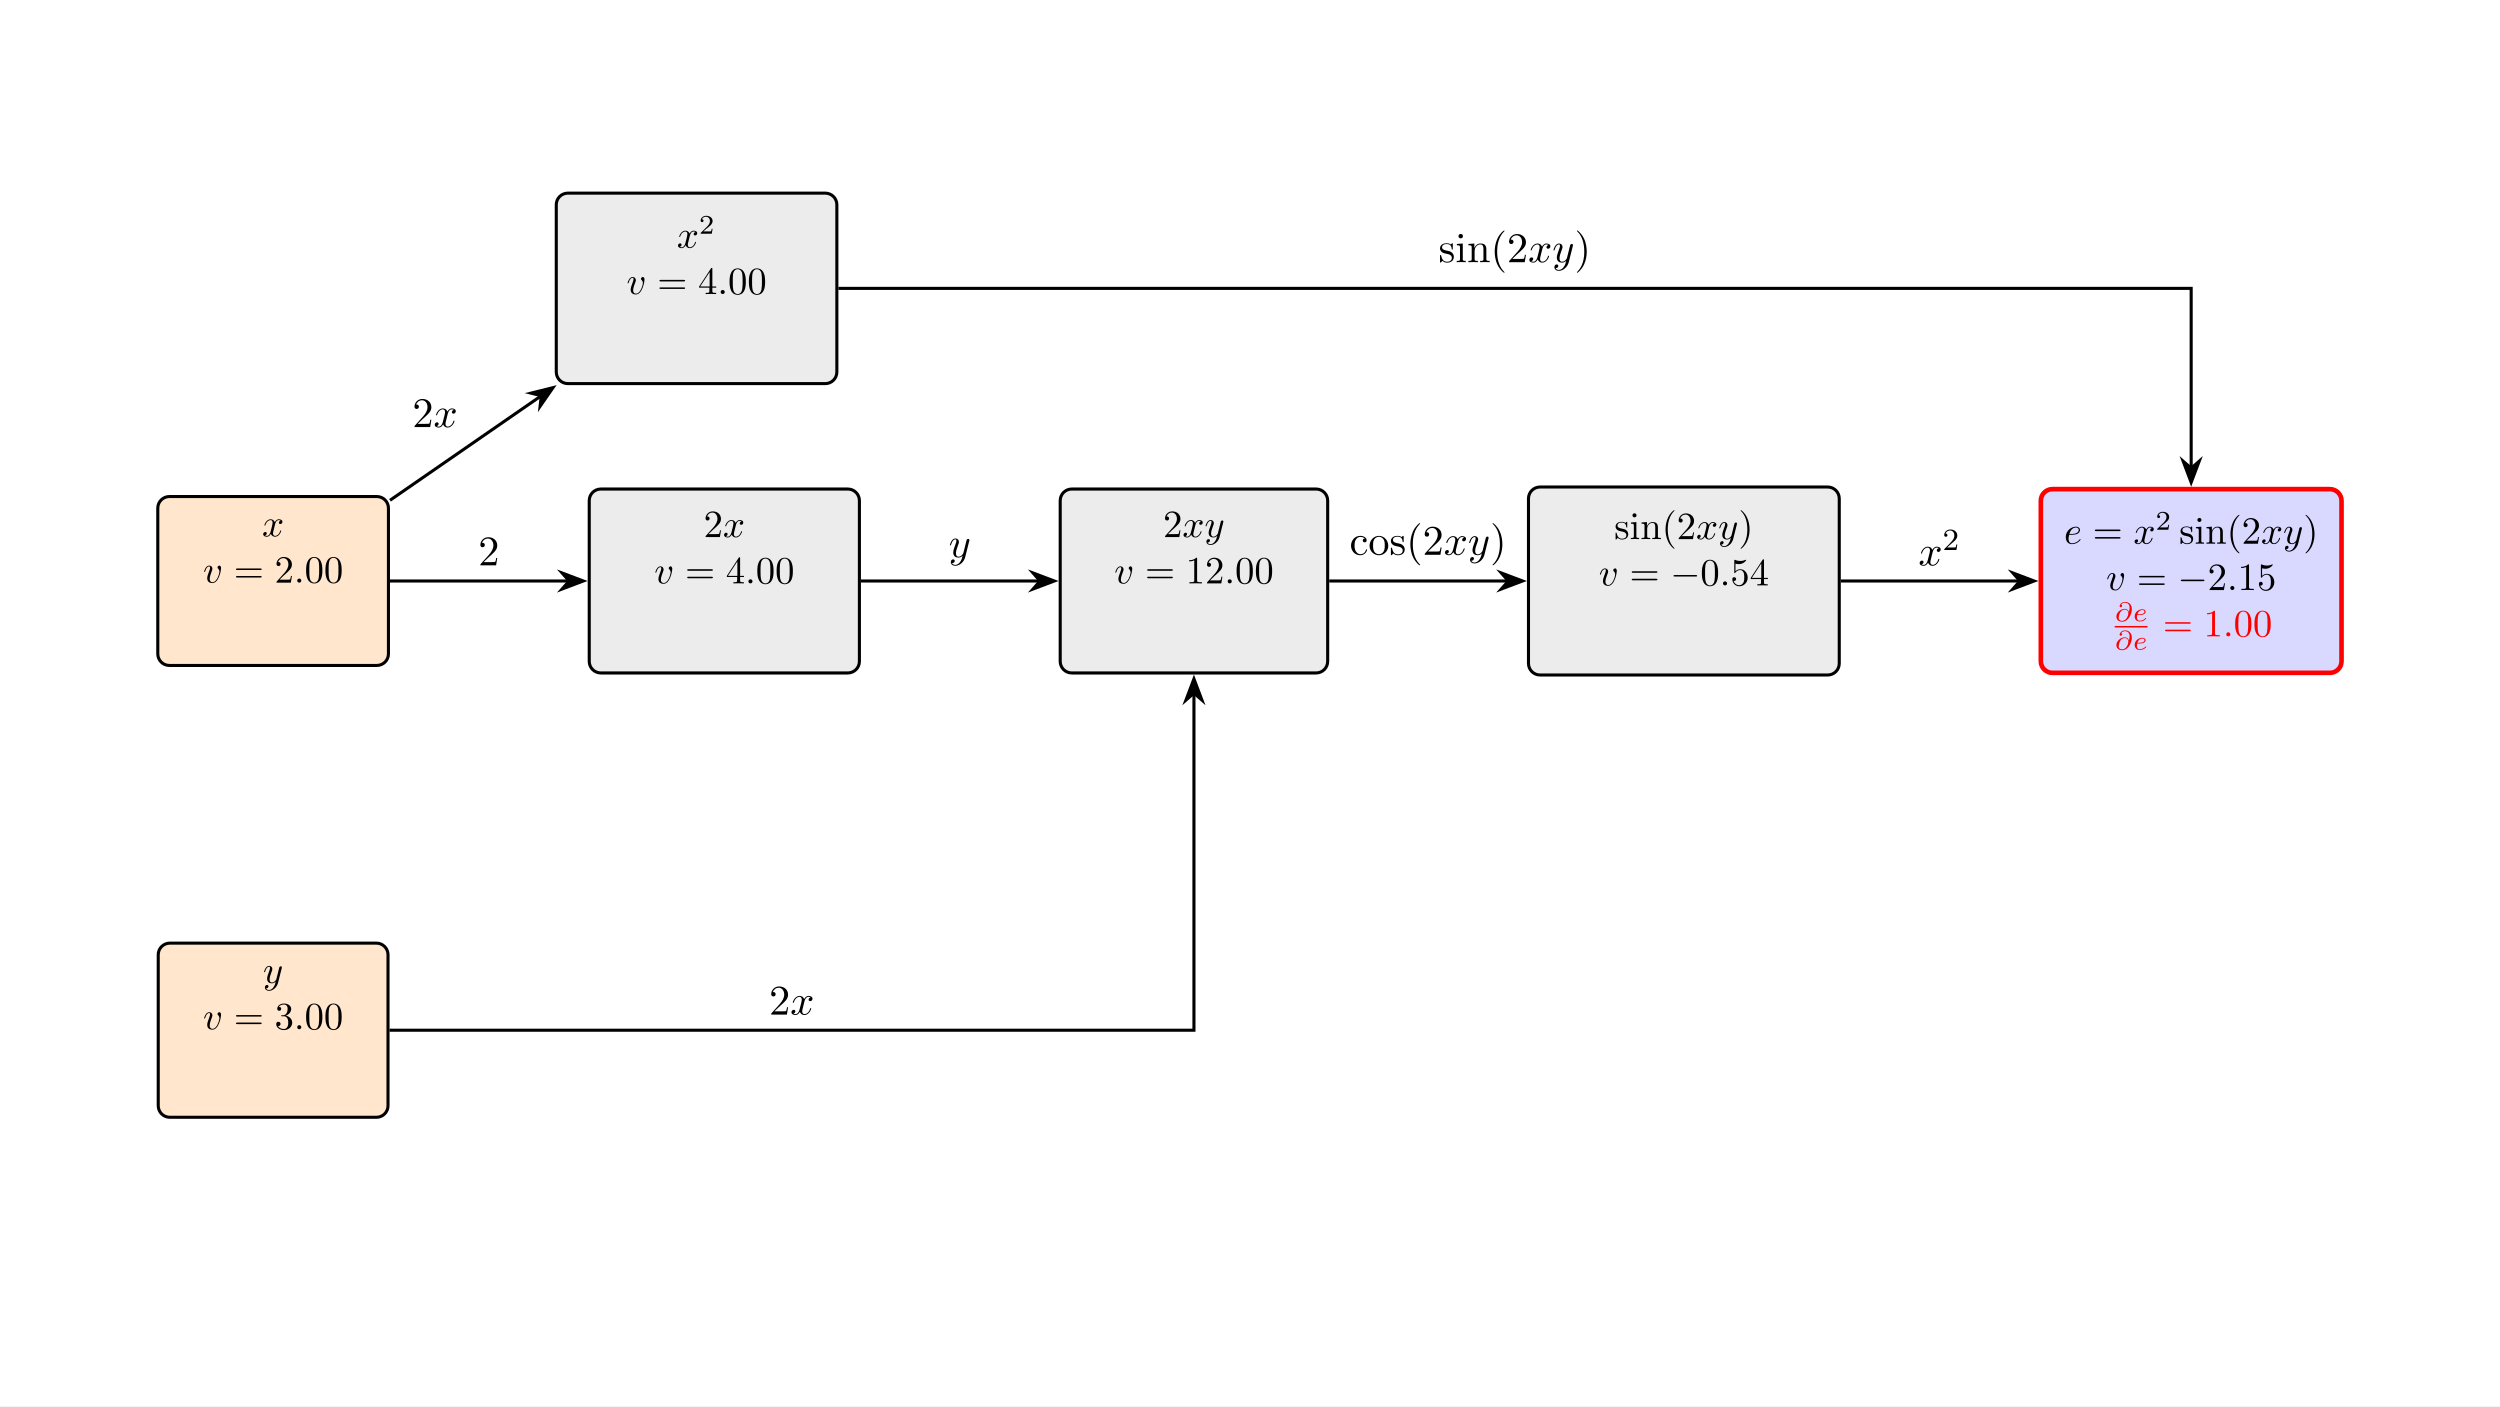
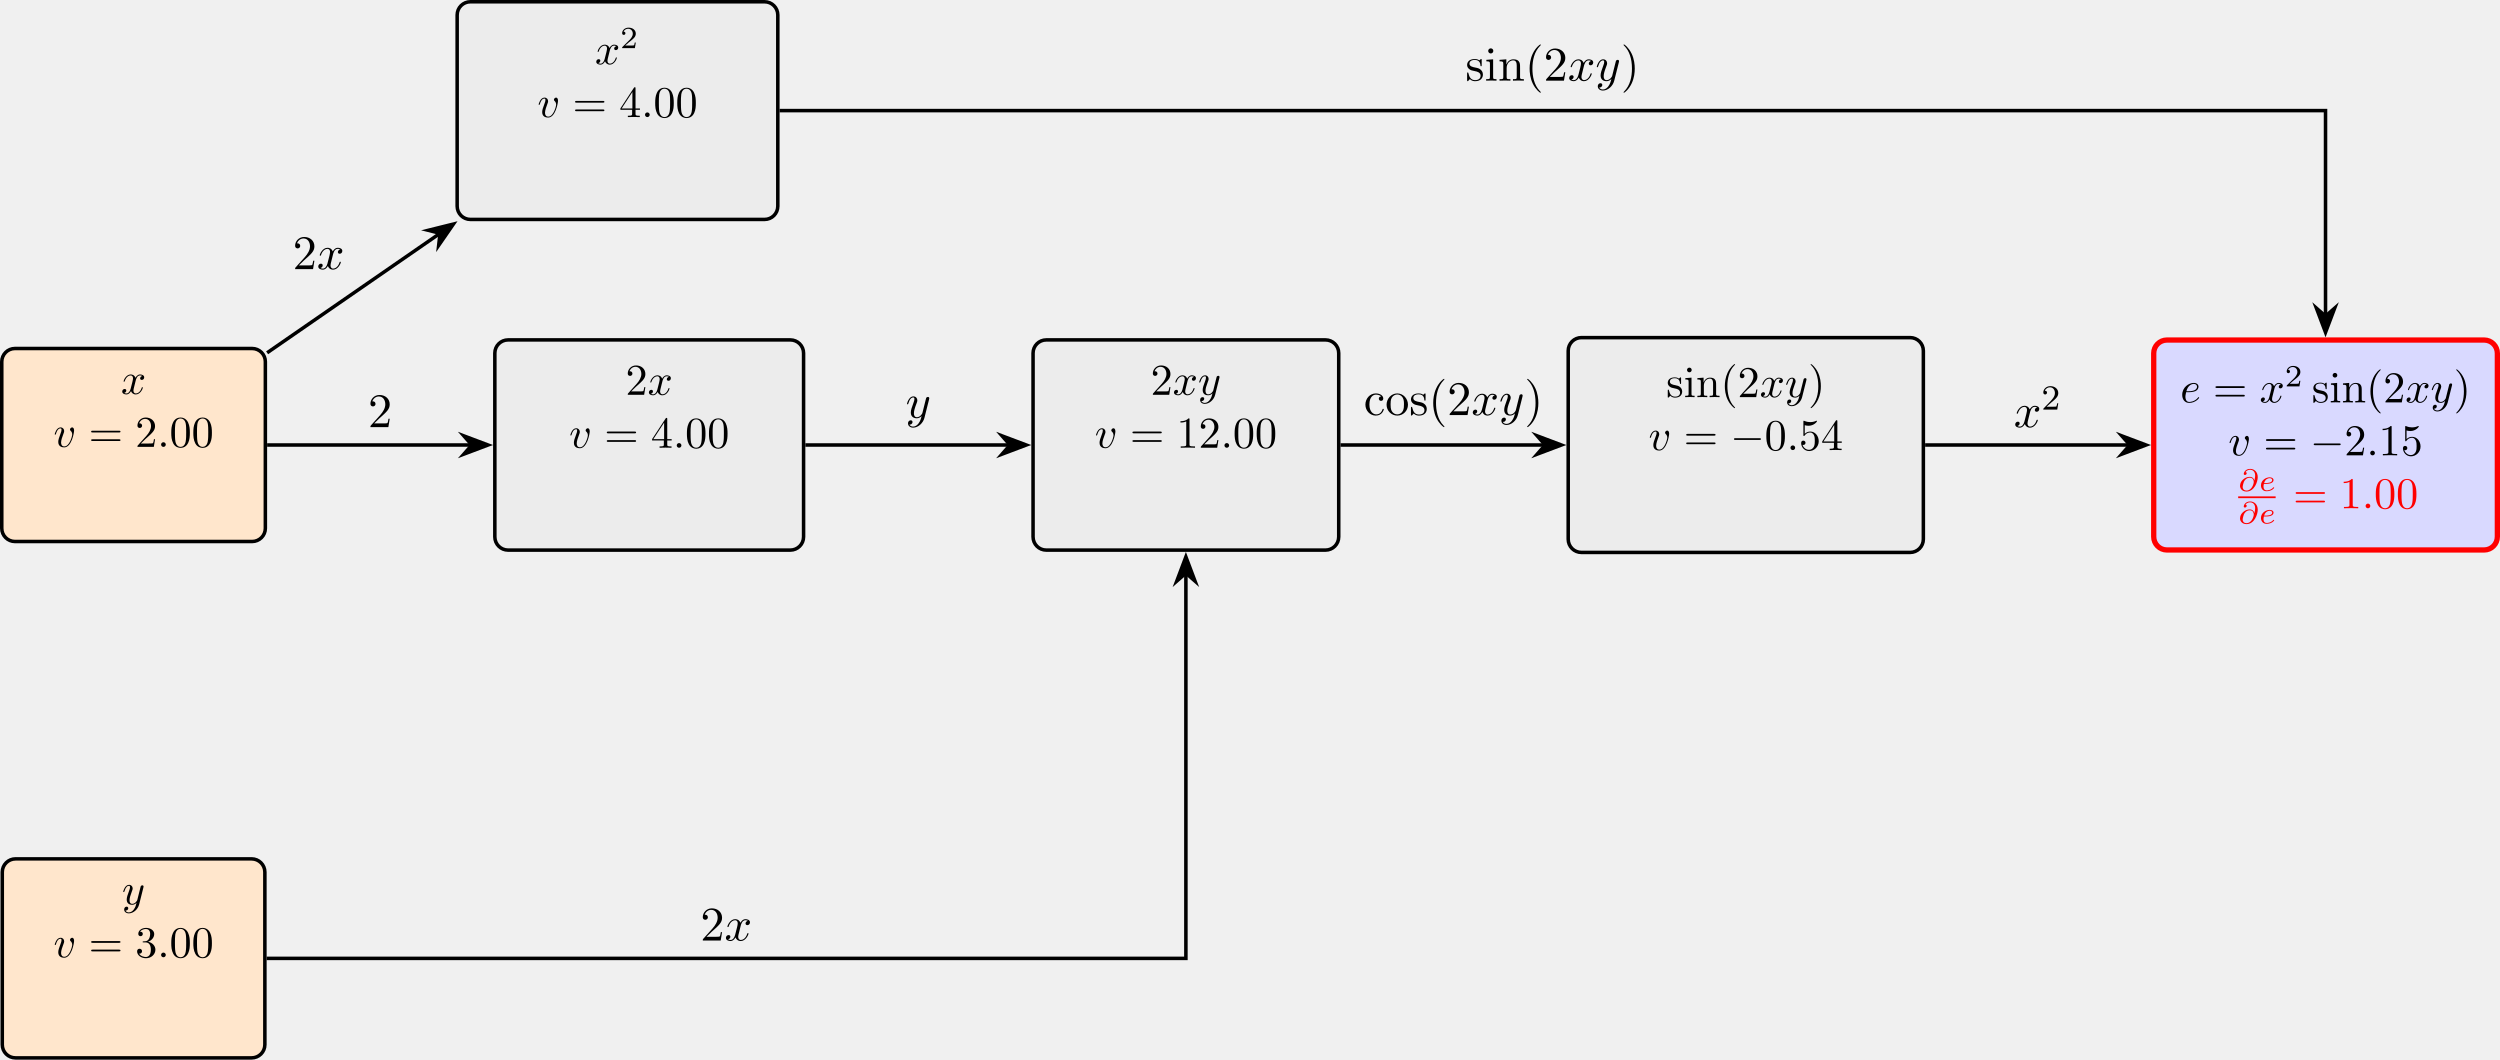
- <svg xmlns="http://www.w3.org/2000/svg" xmlns:xlink="http://www.w3.org/1999/xlink" version="1.1" width="453.543pt" height="255.118pt" viewBox="-72 -72 453.543 255.118">
+ <svg xmlns="http://www.w3.org/2000/svg" xmlns:xlink="http://www.w3.org/1999/xlink" version="1.1" width="396.868pt" height="168.216pt" viewBox="-43.655 -37.241 396.868 168.216">
  <defs>
    <path id="g0-58" d="M2.095-.578C2.095-.895 1.833-1.156 1.516-1.156S.938-.895 .938-.578S1.2 0 1.516 0S2.095-.262 2.095-.578Z" />
    <path id="g0-101" d="M2.04-2.52C2.356-2.52 3.164-2.542 3.709-2.771C4.473-3.098 4.527-3.742 4.527-3.895C4.527-4.375 4.113-4.822 3.36-4.822C2.149-4.822 .502-3.764 .502-1.855C.502-.742 1.145 .12 2.215 .12C3.775 .12 4.691-1.036 4.691-1.167C4.691-1.233 4.625-1.309 4.56-1.309C4.505-1.309 4.484-1.287 4.418-1.2C3.556-.12 2.367-.12 2.236-.12C1.385-.12 1.287-1.036 1.287-1.385C1.287-1.516 1.298-1.855 1.462-2.52H2.04ZM1.527-2.76C1.953-4.418 3.076-4.582 3.36-4.582C3.873-4.582 4.167-4.265 4.167-3.895C4.167-2.76 2.422-2.76 1.975-2.76H1.527Z" />
    <path id="g0-118" d="M5.105-4.058C5.105-4.647 4.822-4.822 4.625-4.822C4.353-4.822 4.091-4.538 4.091-4.298C4.091-4.156 4.145-4.091 4.265-3.971C4.495-3.753 4.636-3.469 4.636-3.076C4.636-2.618 3.971-.12 2.695-.12C2.138-.12 1.887-.502 1.887-1.069C1.887-1.68 2.182-2.476 2.52-3.382C2.596-3.567 2.651-3.72 2.651-3.927C2.651-4.418 2.302-4.822 1.756-4.822C.731-4.822 .316-3.24 .316-3.142C.316-3.033 .425-3.033 .447-3.033C.556-3.033 .567-3.055 .622-3.229C.938-4.331 1.407-4.582 1.724-4.582C1.811-4.582 1.996-4.582 1.996-4.233C1.996-3.96 1.887-3.665 1.811-3.469C1.331-2.204 1.189-1.702 1.189-1.233C1.189-.055 2.149 .12 2.651 .12C4.484 .12 5.105-3.491 5.105-4.058Z" />
    <path id="g0-120" d="M3.644-3.295C3.709-3.578 3.96-4.582 4.724-4.582C4.778-4.582 5.04-4.582 5.269-4.44C4.964-4.385 4.745-4.113 4.745-3.851C4.745-3.676 4.865-3.469 5.16-3.469C5.4-3.469 5.749-3.665 5.749-4.102C5.749-4.669 5.105-4.822 4.735-4.822C4.102-4.822 3.72-4.244 3.589-3.993C3.316-4.713 2.727-4.822 2.411-4.822C1.276-4.822 .655-3.415 .655-3.142C.655-3.033 .764-3.033 .785-3.033C.873-3.033 .905-3.055 .927-3.153C1.298-4.309 2.018-4.582 2.389-4.582C2.596-4.582 2.978-4.484 2.978-3.851C2.978-3.513 2.793-2.782 2.389-1.255C2.215-.578 1.833-.12 1.353-.12C1.287-.12 1.036-.12 .807-.262C1.08-.316 1.32-.545 1.32-.851C1.32-1.145 1.08-1.233 .916-1.233C.589-1.233 .316-.949 .316-.6C.316-.098 .862 .12 1.342 .12C2.062 .12 2.455-.644 2.487-.709C2.618-.305 3.011 .12 3.665 .12C4.789 .12 5.411-1.287 5.411-1.56C5.411-1.669 5.313-1.669 5.28-1.669C5.182-1.669 5.16-1.625 5.138-1.549C4.778-.382 4.036-.12 3.687-.12C3.262-.12 3.087-.469 3.087-.84C3.087-1.08 3.153-1.32 3.273-1.8L3.644-3.295Z" />
    <path id="g0-121" d="M5.302-4.156C5.345-4.309 5.345-4.331 5.345-4.407C5.345-4.604 5.193-4.702 5.029-4.702C4.92-4.702 4.745-4.636 4.647-4.473C4.625-4.418 4.538-4.08 4.495-3.884C4.418-3.6 4.342-3.305 4.276-3.011L3.785-1.047C3.742-.884 3.273-.12 2.553-.12C1.996-.12 1.876-.6 1.876-1.004C1.876-1.505 2.062-2.182 2.433-3.142C2.607-3.589 2.651-3.709 2.651-3.927C2.651-4.418 2.302-4.822 1.756-4.822C.72-4.822 .316-3.24 .316-3.142C.316-3.033 .425-3.033 .447-3.033C.556-3.033 .567-3.055 .622-3.229C.916-4.255 1.353-4.582 1.724-4.582C1.811-4.582 1.996-4.582 1.996-4.233C1.996-3.96 1.887-3.676 1.811-3.469C1.375-2.313 1.178-1.691 1.178-1.178C1.178-.207 1.865 .12 2.509 .12C2.935 .12 3.305-.065 3.611-.371C3.469 .196 3.338 .731 2.902 1.309C2.618 1.68 2.204 1.996 1.702 1.996C1.549 1.996 1.058 1.964 .873 1.538C1.047 1.538 1.189 1.538 1.342 1.407C1.451 1.309 1.56 1.167 1.56 .96C1.56 .622 1.265 .578 1.156 .578C.905 .578 .545 .753 .545 1.287C.545 1.833 1.025 2.236 1.702 2.236C2.825 2.236 3.949 1.244 4.255 .011L5.302-4.156Z" />
    <path id="g1-50" d="M2.248-1.626C2.375-1.745 2.71-2.008 2.837-2.12C3.332-2.574 3.802-3.013 3.802-3.738C3.802-4.686 3.005-5.3 2.008-5.3C1.052-5.3 .422-4.575 .422-3.866C.422-3.475 .733-3.419 .845-3.419C1.012-3.419 1.259-3.539 1.259-3.842C1.259-4.256 .861-4.256 .765-4.256C.996-4.838 1.53-5.037 1.921-5.037C2.662-5.037 3.045-4.407 3.045-3.738C3.045-2.909 2.463-2.303 1.522-1.339L.518-.303C.422-.215 .422-.199 .422 0H3.571L3.802-1.427H3.555C3.531-1.267 3.467-.869 3.371-.717C3.324-.654 2.718-.654 2.59-.654H1.172L2.248-1.626Z" />
    <path id="g2-40" d="M3.611 2.618C3.611 2.585 3.611 2.564 3.425 2.378C2.062 1.004 1.713-1.058 1.713-2.727C1.713-4.625 2.127-6.524 3.469-7.887C3.611-8.018 3.611-8.04 3.611-8.073C3.611-8.149 3.567-8.182 3.502-8.182C3.393-8.182 2.411-7.44 1.767-6.055C1.211-4.855 1.08-3.644 1.08-2.727C1.08-1.876 1.2-.556 1.8 .676C2.455 2.018 3.393 2.727 3.502 2.727C3.567 2.727 3.611 2.695 3.611 2.618Z" />
    <path id="g2-41" d="M3.153-2.727C3.153-3.578 3.033-4.898 2.433-6.131C1.778-7.473 .84-8.182 .731-8.182C.665-8.182 .622-8.138 .622-8.073C.622-8.04 .622-8.018 .829-7.822C1.898-6.742 2.52-5.007 2.52-2.727C2.52-.862 2.116 1.058 .764 2.433C.622 2.564 .622 2.585 .622 2.618C.622 2.684 .665 2.727 .731 2.727C.84 2.727 1.822 1.985 2.465 .6C3.022-.6 3.153-1.811 3.153-2.727Z" />
    <path id="g2-48" d="M5.018-3.491C5.018-4.364 4.964-5.236 4.582-6.044C4.08-7.091 3.185-7.265 2.727-7.265C2.073-7.265 1.276-6.982 .829-5.967C.48-5.215 .425-4.364 .425-3.491C.425-2.673 .469-1.691 .916-.862C1.385 .022 2.182 .24 2.716 .24C3.305 .24 4.135 .011 4.615-1.025C4.964-1.778 5.018-2.629 5.018-3.491ZM2.716 0C2.291 0 1.647-.273 1.451-1.32C1.331-1.975 1.331-2.978 1.331-3.622C1.331-4.32 1.331-5.04 1.418-5.629C1.625-6.927 2.444-7.025 2.716-7.025C3.076-7.025 3.796-6.829 4.004-5.749C4.113-5.138 4.113-4.309 4.113-3.622C4.113-2.804 4.113-2.062 3.993-1.364C3.829-.327 3.207 0 2.716 0Z" />
    <path id="g2-49" d="M3.207-6.982C3.207-7.244 3.207-7.265 2.956-7.265C2.28-6.567 1.32-6.567 .971-6.567V-6.229C1.189-6.229 1.833-6.229 2.4-6.513V-.862C2.4-.469 2.367-.338 1.385-.338H1.036V0C1.418-.033 2.367-.033 2.804-.033S4.189-.033 4.571 0V-.338H4.222C3.24-.338 3.207-.458 3.207-.862V-6.982Z" />
    <path id="g2-50" d="M1.385-.84L2.542-1.964C4.244-3.469 4.898-4.058 4.898-5.149C4.898-6.393 3.916-7.265 2.585-7.265C1.353-7.265 .545-6.262 .545-5.291C.545-4.68 1.091-4.68 1.124-4.68C1.309-4.68 1.691-4.811 1.691-5.258C1.691-5.542 1.495-5.825 1.113-5.825C1.025-5.825 1.004-5.825 .971-5.815C1.222-6.524 1.811-6.927 2.444-6.927C3.436-6.927 3.905-6.044 3.905-5.149C3.905-4.276 3.36-3.415 2.76-2.738L.665-.404C.545-.284 .545-.262 .545 0H4.593L4.898-1.898H4.625C4.571-1.571 4.495-1.091 4.385-.927C4.309-.84 3.589-.84 3.349-.84H1.385Z" />
    <path id="g2-51" d="M3.164-3.84C4.058-4.135 4.691-4.898 4.691-5.76C4.691-6.655 3.731-7.265 2.684-7.265C1.582-7.265 .753-6.611 .753-5.782C.753-5.422 .993-5.215 1.309-5.215C1.647-5.215 1.865-5.455 1.865-5.771C1.865-6.316 1.353-6.316 1.189-6.316C1.527-6.851 2.247-6.993 2.64-6.993C3.087-6.993 3.687-6.753 3.687-5.771C3.687-5.64 3.665-5.007 3.382-4.527C3.055-4.004 2.684-3.971 2.411-3.96C2.324-3.949 2.062-3.927 1.985-3.927C1.898-3.916 1.822-3.905 1.822-3.796C1.822-3.676 1.898-3.676 2.084-3.676H2.564C3.458-3.676 3.862-2.935 3.862-1.865C3.862-.382 3.109-.065 2.629-.065C2.16-.065 1.342-.251 .96-.895C1.342-.84 1.68-1.08 1.68-1.495C1.68-1.887 1.385-2.105 1.069-2.105C.807-2.105 .458-1.953 .458-1.473C.458-.48 1.473 .24 2.662 .24C3.993 .24 4.985-.753 4.985-1.865C4.985-2.76 4.298-3.611 3.164-3.84Z" />
    <path id="g2-52" d="M3.207-1.8V-.851C3.207-.458 3.185-.338 2.378-.338H2.149V0C2.596-.033 3.164-.033 3.622-.033S4.658-.033 5.105 0V-.338H4.876C4.069-.338 4.047-.458 4.047-.851V-1.8H5.138V-2.138H4.047V-7.102C4.047-7.32 4.047-7.385 3.873-7.385C3.775-7.385 3.742-7.385 3.655-7.255L.305-2.138V-1.8H3.207ZM3.273-2.138H.611L3.273-6.207V-2.138Z" />
    <path id="g2-53" d="M4.898-2.193C4.898-3.491 4.004-4.582 2.825-4.582C2.302-4.582 1.833-4.407 1.44-4.025V-6.153C1.658-6.087 2.018-6.011 2.367-6.011C3.709-6.011 4.473-7.004 4.473-7.145C4.473-7.211 4.44-7.265 4.364-7.265C4.353-7.265 4.331-7.265 4.276-7.233C4.058-7.135 3.524-6.916 2.793-6.916C2.356-6.916 1.855-6.993 1.342-7.222C1.255-7.255 1.233-7.255 1.211-7.255C1.102-7.255 1.102-7.167 1.102-6.993V-3.764C1.102-3.567 1.102-3.48 1.255-3.48C1.331-3.48 1.353-3.513 1.396-3.578C1.516-3.753 1.92-4.342 2.804-4.342C3.371-4.342 3.644-3.84 3.731-3.644C3.905-3.24 3.927-2.815 3.927-2.269C3.927-1.887 3.927-1.233 3.665-.775C3.404-.349 3-.065 2.498-.065C1.702-.065 1.08-.644 .895-1.287C.927-1.276 .96-1.265 1.08-1.265C1.44-1.265 1.625-1.538 1.625-1.8S1.44-2.335 1.08-2.335C.927-2.335 .545-2.258 .545-1.756C.545-.818 1.298 .24 2.52 .24C3.785 .24 4.898-.807 4.898-2.193Z" />
    <path id="g2-61" d="M7.495-3.567C7.658-3.567 7.865-3.567 7.865-3.785S7.658-4.004 7.505-4.004H.971C.818-4.004 .611-4.004 .611-3.785S.818-3.567 .982-3.567H7.495ZM7.505-1.451C7.658-1.451 7.865-1.451 7.865-1.669S7.658-1.887 7.495-1.887H.982C.818-1.887 .611-1.887 .611-1.669S.818-1.451 .971-1.451H7.505Z" />
    <path id="g2-99" d="M1.276-2.378C1.276-4.156 2.171-4.615 2.749-4.615C2.847-4.615 3.535-4.604 3.916-4.211C3.469-4.178 3.404-3.851 3.404-3.709C3.404-3.425 3.6-3.207 3.905-3.207C4.189-3.207 4.407-3.393 4.407-3.72C4.407-4.462 3.578-4.887 2.738-4.887C1.375-4.887 .371-3.709 .371-2.356C.371-.96 1.451 .12 2.716 .12C4.178 .12 4.527-1.189 4.527-1.298S4.418-1.407 4.385-1.407C4.287-1.407 4.265-1.364 4.244-1.298C3.927-.284 3.218-.153 2.815-.153C2.236-.153 1.276-.622 1.276-2.378Z" />
    <path id="g2-105" d="M1.931-4.822L.404-4.702V-4.364C1.113-4.364 1.211-4.298 1.211-3.764V-.829C1.211-.338 1.091-.338 .36-.338V0C.709-.011 1.298-.033 1.56-.033C1.942-.033 2.324-.011 2.695 0V-.338C1.975-.338 1.931-.393 1.931-.818V-4.822ZM1.975-6.72C1.975-7.069 1.702-7.298 1.396-7.298C1.058-7.298 .818-7.004 .818-6.72C.818-6.425 1.058-6.142 1.396-6.142C1.702-6.142 1.975-6.371 1.975-6.72Z" />
    <path id="g2-110" d="M1.2-3.753V-.829C1.2-.338 1.08-.338 .349-.338V0C.731-.011 1.287-.033 1.582-.033C1.865-.033 2.433-.011 2.804 0V-.338C2.073-.338 1.953-.338 1.953-.829V-2.836C1.953-3.971 2.727-4.582 3.425-4.582C4.113-4.582 4.233-3.993 4.233-3.371V-.829C4.233-.338 4.113-.338 3.382-.338V0C3.764-.011 4.32-.033 4.615-.033C4.898-.033 5.465-.011 5.836 0V-.338C5.269-.338 4.996-.338 4.985-.665V-2.749C4.985-3.687 4.985-4.025 4.647-4.418C4.495-4.604 4.135-4.822 3.502-4.822C2.705-4.822 2.193-4.353 1.887-3.676V-4.822L.349-4.702V-4.364C1.113-4.364 1.2-4.287 1.2-3.753Z" />
    <path id="g2-111" d="M5.138-2.335C5.138-3.731 4.047-4.887 2.727-4.887C1.364-4.887 .305-3.698 .305-2.335C.305-.927 1.44 .12 2.716 .12C4.036 .12 5.138-.949 5.138-2.335ZM2.727-.153C2.258-.153 1.778-.382 1.484-.884C1.211-1.364 1.211-2.029 1.211-2.422C1.211-2.847 1.211-3.436 1.473-3.916C1.767-4.418 2.28-4.647 2.716-4.647C3.196-4.647 3.665-4.407 3.949-3.938S4.233-2.836 4.233-2.422C4.233-2.029 4.233-1.44 3.993-.96C3.753-.469 3.273-.153 2.727-.153Z" />
    <path id="g2-115" d="M2.269-2.116C2.509-2.073 3.404-1.898 3.404-1.113C3.404-.556 3.022-.12 2.171-.12C1.255-.12 .862-.742 .655-1.669C.622-1.811 .611-1.855 .502-1.855C.36-1.855 .36-1.778 .36-1.582V-.142C.36 .044 .36 .12 .48 .12C.535 .12 .545 .109 .753-.098C.775-.12 .775-.142 .971-.349C1.451 .109 1.942 .12 2.171 .12C3.425 .12 3.927-.611 3.927-1.396C3.927-1.975 3.6-2.302 3.469-2.433C3.109-2.782 2.684-2.869 2.225-2.956C1.615-3.076 .884-3.218 .884-3.851C.884-4.233 1.167-4.68 2.105-4.68C3.305-4.68 3.36-3.698 3.382-3.36C3.393-3.262 3.491-3.262 3.513-3.262C3.655-3.262 3.655-3.316 3.655-3.524V-4.625C3.655-4.811 3.655-4.887 3.535-4.887C3.48-4.887 3.458-4.887 3.316-4.756C3.284-4.713 3.175-4.615 3.131-4.582C2.716-4.887 2.269-4.887 2.105-4.887C.775-4.887 .36-4.156 .36-3.545C.36-3.164 .535-2.858 .829-2.618C1.178-2.335 1.484-2.269 2.269-2.116Z" />
    <path id="g3-0" d="M6.565-2.291C6.735-2.291 6.914-2.291 6.914-2.491S6.735-2.69 6.565-2.69H1.176C1.006-2.69 .827-2.69 .827-2.491S1.006-2.291 1.176-2.291H6.565Z" />
    <use id="g4-58" xlink:href="#g0-58" transform="scale(.913242)" />
    <use id="g4-101" xlink:href="#g0-101" transform="scale(.913242)" />
    <use id="g4-118" xlink:href="#g0-118" transform="scale(.913242)" />
    <use id="g4-120" xlink:href="#g0-120" transform="scale(.913242)" />
    <use id="g4-121" xlink:href="#g0-121" transform="scale(.913242)" />
    <path id="g5-64" d="M3.661-2.357C3.564-2.762 3.25-3.18 2.594-3.18C1.618-3.18 .809-2.448 .558-1.82C.516-1.702 .418-1.416 .418-1.137C.418-.656 .795 .139 1.883 .139C3.689 .139 4.421-2.113 4.421-3.103C4.421-4.296 3.64-4.979 2.706-4.979C1.569-4.979 1.255-4.073 1.255-3.857C1.255-3.801 1.29-3.605 1.534-3.605S1.925-3.822 1.925-3.989C1.925-4.177 1.785-4.24 1.653-4.254C2.001-4.777 2.573-4.777 2.692-4.777C3.215-4.777 3.836-4.449 3.836-3.459C3.836-3.159 3.801-2.915 3.668-2.357H3.661ZM1.897-.084C1.109-.084 1.018-.676 1.018-.893C1.018-1.165 1.206-1.848 1.276-2.022C1.402-2.343 1.834-2.985 2.622-2.985C3.299-2.985 3.522-2.455 3.522-2.036C3.522-1.569 3.068-.084 1.897-.084Z" />
    <path id="g5-101" d="M1.562-1.59C1.757-1.59 2.308-1.604 2.685-1.736C3.201-1.918 3.299-2.253 3.299-2.462C3.299-2.845 2.915-3.075 2.434-3.075C1.597-3.075 .467-2.434 .467-1.241C.467-.537 .907 .07 1.723 .07C2.901 .07 3.452-.621 3.452-.718C3.452-.76 3.389-.837 3.333-.837C3.292-.837 3.278-.823 3.222-.767C2.678-.126 1.862-.126 1.736-.126C1.318-.126 1.039-.404 1.039-.969C1.039-1.067 1.039-1.206 1.123-1.59H1.562ZM1.179-1.785C1.465-2.797 2.239-2.88 2.434-2.88C2.741-2.88 2.999-2.727 2.999-2.462C2.999-1.785 1.82-1.785 1.52-1.785H1.179Z" />
    <use id="g6-40" xlink:href="#g2-40" transform="scale(.913242)" />
    <use id="g6-41" xlink:href="#g2-41" transform="scale(.913242)" />
    <use id="g6-48" xlink:href="#g2-48" transform="scale(.913242)" />
    <use id="g6-49" xlink:href="#g2-49" transform="scale(.913242)" />
    <use id="g6-50" xlink:href="#g2-50" transform="scale(.913242)" />
    <use id="g6-51" xlink:href="#g2-51" transform="scale(.913242)" />
    <use id="g6-52" xlink:href="#g2-52" transform="scale(.913242)" />
    <use id="g6-53" xlink:href="#g2-53" transform="scale(.913242)" />
    <use id="g6-61" xlink:href="#g2-61" transform="scale(.913242)" />
    <use id="g6-105" xlink:href="#g2-105" transform="scale(.913242)" />
    <use id="g6-110" xlink:href="#g2-110" transform="scale(.913242)" />
    <use id="g6-115" xlink:href="#g2-115" transform="scale(.913242)" />
    <path id="g7-50" d="M3.522-1.269H3.285C3.264-1.116 3.194-.704 3.103-.635C3.048-.593 2.511-.593 2.413-.593H1.13C1.862-1.241 2.106-1.437 2.525-1.764C3.041-2.176 3.522-2.608 3.522-3.271C3.522-4.115 2.783-4.631 1.89-4.631C1.025-4.631 .439-4.024 .439-3.382C.439-3.027 .739-2.992 .809-2.992C.976-2.992 1.179-3.11 1.179-3.361C1.179-3.487 1.13-3.731 .767-3.731C.983-4.226 1.458-4.38 1.785-4.38C2.483-4.38 2.845-3.836 2.845-3.271C2.845-2.664 2.413-2.183 2.19-1.932L.509-.272C.439-.209 .439-.195 .439 0H3.313L3.522-1.269Z" />
  </defs>
-   <g id="page1">
-     <rect x="-72" y="-72" height="255.118" width="453.543" fill="#fff" />
+   <g id="page2">
    <path d="M-3.633 18.082H-41.273C-42.434 18.082-43.375 19.023-43.375 20.184V46.621C-43.375 47.785-42.434 48.723-41.273 48.723H-3.633C-2.473 48.723-1.531 47.785-1.531 46.621V20.184C-1.531 19.023-2.473 18.082-3.633 18.082Z" fill="#ffe6cc" />
    <path d="M-3.633 18.082H-41.273C-42.434 18.082-43.375 19.023-43.375 20.184V46.621C-43.375 47.785-42.434 48.723-41.273 48.723H-3.633C-2.473 48.723-1.531 47.785-1.531 46.621V20.184C-1.531 19.023-2.473 18.082-3.633 18.082Z" stroke="#000" fill="none" stroke-width=".56" stroke-miterlimit="10" />
-     <g transform="matrix(.70296 0 0 .70296 -29.68642 47.60942)">
+     <g transform="translate(-29.68642 47.60942)scale(.70296)">
      <use x="7.444" y="-31.738" xlink:href="#g4-120" />
      <use x="-7.8" y="-19.783" xlink:href="#g4-118" />
      <use x=".154" y="-19.783" xlink:href="#g6-61" />
      <use x="10.67" y="-19.783" xlink:href="#g6-50" />
      <use x="15.652" y="-19.783" xlink:href="#g4-58" />
      <use x="18.419" y="-19.783" xlink:href="#g6-48" />
      <use x="23.4" y="-19.783" xlink:href="#g6-48" />
    </g>
    <path d="M-3.711 99.102H-41.191C-42.352 99.102-43.293 100.043-43.293 101.203V128.597C-43.293 129.758-42.352 130.695-41.191 130.695H-3.711C-2.551 130.695-1.609 129.758-1.609 128.597V101.203C-1.609 100.043-2.551 99.102-3.711 99.102Z" fill="#ffe6cc" />
    <path d="M-3.711 99.102H-41.191C-42.352 99.102-43.293 100.043-43.293 101.203V128.597C-43.293 129.758-42.352 130.695-41.191 130.695H-3.711C-2.551 130.695-1.609 129.758-1.609 128.597V101.203C-1.609 100.043-2.551 99.102-3.711 99.102Z" stroke="#000" fill="none" stroke-width=".56" stroke-miterlimit="10" />
-     <g transform="matrix(.70296 0 0 .70296 -29.60652 128.6286)">
+     <g transform="translate(-29.60652 128.6286)scale(.70296)">
      <use x="7.556" y="-31.738" xlink:href="#g4-121" />
      <use x="-7.913" y="-19.783" xlink:href="#g4-118" />
      <use x=".041" y="-19.783" xlink:href="#g6-61" />
      <use x="10.557" y="-19.783" xlink:href="#g6-51" />
      <use x="15.538" y="-19.783" xlink:href="#g4-58" />
      <use x="18.305" y="-19.783" xlink:href="#g6-48" />
      <use x="23.287" y="-19.783" xlink:href="#g6-48" />
    </g>
    <path d="M77.719-36.961H31.02C29.859-36.961 28.918-36.02 28.918-34.859V-4.508C28.918-3.348 29.859-2.406 31.02-2.406H77.719C78.879-2.406 79.82-3.348 79.82-4.508V-34.859C79.82-36.02 78.879-36.961 77.719-36.961Z" fill="#ececec" />
    <path d="M77.719-36.961H31.02C29.859-36.961 28.918-36.02 28.918-34.859V-4.508C28.918-3.348 29.859-2.406 31.02-2.406H77.719C78.879-2.406 79.82-3.348 79.82-4.508V-34.859C79.82-36.02 78.879-36.961 77.719-36.961Z" stroke="#000" fill="none" stroke-width=".56" stroke-miterlimit="10" />
-     <g transform="matrix(.70296 0 0 .70296 42.60708 -4.745884)">
+     <g transform="translate(42.60708 -4.745884)scale(.70296)">
      <use x="11.651" y="-31.738" xlink:href="#g4-120" />
      <use x="17.344" y="-35.353" xlink:href="#g7-50" />
      <use x="-1.359" y="-19.783" xlink:href="#g4-118" />
      <use x="6.595" y="-19.783" xlink:href="#g6-61" />
      <use x="17.111" y="-19.783" xlink:href="#g6-52" />
      <use x="22.093" y="-19.783" xlink:href="#g4-58" />
      <use x="24.86" y="-19.783" xlink:href="#g6-48" />
      <use x="29.842" y="-19.783" xlink:href="#g6-48" />
    </g>
    <path d="M81.809 16.719H37C35.84 16.719 34.898 17.66 34.898 18.82V47.984C34.898 49.145 35.84 50.086 37 50.086H81.809C82.969 50.086 83.91 49.145 83.91 47.984V18.82C83.91 17.66 82.969 16.719 81.809 16.719Z" fill="#ececec" />
    <path d="M81.809 16.719H37C35.84 16.719 34.898 17.66 34.898 18.82V47.984C34.898 49.145 35.84 50.086 37 50.086H81.809C82.969 50.086 83.91 49.145 83.91 47.984V18.82C83.91 17.66 82.969 16.719 81.809 16.719Z" stroke="#000" fill="none" stroke-width=".56" stroke-miterlimit="10" />
-     <g transform="matrix(.70296 0 0 .70296 48.58518 47.74552)">
+     <g transform="translate(48.58518 47.74552)scale(.70296)">
      <use x="10.052" y="-31.738" xlink:href="#g6-50" />
      <use x="15.034" y="-31.738" xlink:href="#g4-120" />
      <use x="-2.701" y="-19.783" xlink:href="#g4-118" />
      <use x="5.253" y="-19.783" xlink:href="#g6-61" />
      <use x="15.769" y="-19.783" xlink:href="#g6-52" />
      <use x="20.751" y="-19.783" xlink:href="#g4-58" />
      <use x="23.518" y="-19.783" xlink:href="#g6-48" />
      <use x="28.499" y="-19.783" xlink:href="#g6-48" />
    </g>
    <path d="M166.766 16.719H122.437C121.277 16.719 120.34 17.66 120.34 18.82V47.984C120.34 49.145 121.277 50.086 122.437 50.086H166.766C167.926 50.086 168.863 49.145 168.863 47.984V18.82C168.863 17.66 167.926 16.719 166.766 16.719Z" fill="#ececec" />
    <path d="M166.766 16.719H122.437C121.277 16.719 120.34 17.66 120.34 18.82V47.984C120.34 49.145 121.277 50.086 122.437 50.086H166.766C167.926 50.086 168.863 49.145 168.863 47.984V18.82C168.863 17.66 167.926 16.719 166.766 16.719Z" stroke="#000" fill="none" stroke-width=".56" stroke-miterlimit="10" />
-     <g transform="matrix(.70296 0 0 .70296 134.0252 47.74552)">
+     <g transform="translate(134.0252 47.74552)scale(.70296)">
      <use x="7.086" y="-31.738" xlink:href="#g6-50" />
      <use x="12.067" y="-31.738" xlink:href="#g4-120" />
      <use x="17.761" y="-31.738" xlink:href="#g4-121" />
      <use x="-5.537" y="-19.783" xlink:href="#g4-118" />
      <use x="2.417" y="-19.783" xlink:href="#g6-61" />
      <use x="12.933" y="-19.783" xlink:href="#g6-49" />
      <use x="17.915" y="-19.783" xlink:href="#g6-50" />
      <use x="22.896" y="-19.783" xlink:href="#g4-58" />
      <use x="25.663" y="-19.783" xlink:href="#g6-48" />
      <use x="30.645" y="-19.783" xlink:href="#g6-48" />
    </g>
    <path d="M259.574 16.352H207.395C206.234 16.352 205.293 17.289 205.293 18.449V48.356C205.293 49.516 206.234 50.457 207.395 50.457H259.574C260.735 50.457 261.672 49.516 261.672 48.356V18.449C261.672 17.289 260.735 16.352 259.574 16.352Z" fill="#ececec" />
    <path d="M259.574 16.352H207.395C206.234 16.352 205.293 17.289 205.293 18.449V48.356C205.293 49.516 206.234 50.457 207.395 50.457H259.574C260.735 50.457 261.672 49.516 261.672 48.356V18.449C261.672 17.289 260.735 16.352 259.574 16.352Z" stroke="#000" fill="none" stroke-width=".56" stroke-miterlimit="10" />
-     <g transform="matrix(.70296 0 0 .70296 218.9802 48.11522)">
+     <g transform="translate(218.9802 48.11522)scale(.70296)">
      <use x="2.682" y="-31.738" xlink:href="#g6-115" />
      <use x="6.612" y="-31.738" xlink:href="#g6-105" />
      <use x="9.379" y="-31.738" xlink:href="#g6-110" />
      <use x="14.914" y="-31.738" xlink:href="#g6-40" />
      <use x="18.788" y="-31.738" xlink:href="#g6-50" />
      <use x="23.77" y="-31.738" xlink:href="#g4-120" />
      <use x="29.464" y="-31.738" xlink:href="#g4-121" />
      <use x="34.705" y="-31.738" xlink:href="#g6-41" />
      <use x="-1.334" y="-19.783" xlink:href="#g4-118" />
      <use x="6.62" y="-19.783" xlink:href="#g6-61" />
      <use x="17.136" y="-19.783" xlink:href="#g3-0" />
      <use x="24.885" y="-19.783" xlink:href="#g6-48" />
      <use x="29.866" y="-19.783" xlink:href="#g4-58" />
      <use x="32.633" y="-19.783" xlink:href="#g6-53" />
      <use x="37.615" y="-19.783" xlink:href="#g6-52" />
    </g>
    <path d="M350.691 16.738H300.344C299.184 16.738 298.242 17.68 298.242 18.84V47.965C298.242 49.125 299.184 50.066 300.344 50.066H350.691C351.852 50.066 352.793 49.125 352.793 47.965V18.84C352.793 17.68 351.852 16.738 350.691 16.738Z" fill="#d9d9ff" />
    <path d="M350.691 16.738H300.344C299.184 16.738 298.242 17.68 298.242 18.84V47.965C298.242 49.125 299.184 50.066 300.344 50.066H350.691C351.852 50.066 352.793 49.125 352.793 47.965V18.84C352.793 17.68 351.852 16.738 350.691 16.738Z" stroke="#f00" fill="none" stroke-width=".84" stroke-miterlimit="10" />
-     <g transform="matrix(.70296 0 0 .70296 311.9292 48.95212)">
+     <g transform="translate(311.9292 48.95212)scale(.70296)">
      <use x="-13.493" y="-31.738" xlink:href="#g4-101" />
      <use x="-6.087" y="-31.738" xlink:href="#g6-61" />
      <use x="4.429" y="-31.738" xlink:href="#g4-120" />
      <use x="10.123" y="-35.353" xlink:href="#g7-50" />
      <use x="16.253" y="-31.738" xlink:href="#g6-115" />
      <use x="20.182" y="-31.738" xlink:href="#g6-105" />
      <use x="22.95" y="-31.738" xlink:href="#g6-110" />
      <use x="28.485" y="-31.738" xlink:href="#g6-40" />
      <use x="32.359" y="-31.738" xlink:href="#g6-50" />
      <use x="37.34" y="-31.738" xlink:href="#g4-120" />
      <use x="43.034" y="-31.738" xlink:href="#g4-121" />
      <use x="48.276" y="-31.738" xlink:href="#g6-41" />
      <use x="-2.636" y="-19.783" xlink:href="#g4-118" />
      <use x="5.318" y="-19.783" xlink:href="#g6-61" />
      <use x="15.834" y="-19.783" xlink:href="#g3-0" />
      <use x="23.582" y="-19.783" xlink:href="#g6-50" />
      <use x="28.564" y="-19.783" xlink:href="#g4-58" />
      <use x="31.331" y="-19.783" xlink:href="#g6-49" />
      <use x="36.312" y="-19.783" xlink:href="#g6-53" />
    </g>
-     <g fill="#f00" transform="matrix(.70296 0 0 .70296 311.9292 48.95212)">
-       <use x="-.4" y="-11.75" xlink:href="#g5-64" />
-       <use x="4.283" y="-11.75" xlink:href="#g5-101" />
-     </g>
-     <rect x="-.4" y="-10.518" height=".398" width="8.463" transform="matrix(.70296 0 0 .70296 311.9292 48.95212)" fill="#f00" />
-     <g fill="#f00" transform="matrix(.70296 0 0 .70296 311.9292 48.95212)">
-       <use x="-.4" y="-4.392" xlink:href="#g5-64" />
-       <use x="4.283" y="-4.392" xlink:href="#g5-101" />
-       <use x="12.026" y="-7.828" xlink:href="#g6-61" />
-       <use x="22.542" y="-7.828" xlink:href="#g6-49" />
-       <use x="27.523" y="-7.828" xlink:href="#g4-58" />
-       <use x="30.291" y="-7.828" xlink:href="#g6-48" />
-       <use x="35.272" y="-7.828" xlink:href="#g6-48" />
+     <g fill="#f00">
+       <g transform="translate(311.9292 48.95212)scale(.70296)">
+         <use x="-.4" y="-11.75" xlink:href="#g5-64" />
+         <use x="4.283" y="-11.75" xlink:href="#g5-101" />
+       </g>
+       <rect x="311.648" y="41.559" height=".28" width="5.949" />
+       <g transform="translate(311.9292 48.95212)scale(.70296)">
+         <use x="-.4" y="-4.392" xlink:href="#g5-64" />
+         <use x="4.283" y="-4.392" xlink:href="#g5-101" />
+         <use x="12.026" y="-7.828" xlink:href="#g6-61" />
+         <use x="22.542" y="-7.828" xlink:href="#g6-49" />
+         <use x="27.523" y="-7.828" xlink:href="#g4-58" />
+         <use x="30.291" y="-7.828" xlink:href="#g6-48" />
+         <use x="35.272" y="-7.828" xlink:href="#g6-48" />
+       </g>
    </g>
    <path d="M-1.25 18.762L26.09-.129" stroke="#000" fill="none" stroke-width=".56" stroke-miterlimit="10" />
    <path d="M28.324-1.672L24.336-.68L26.203-.207L25.984 1.707Z" />
    <path d="M28.324-1.672L24.336-.68L26.203-.207L25.984 1.707Z" stroke="#000" fill="none" stroke-width=".56" stroke-miterlimit="10" />
-     <g transform="matrix(.70296 0 0 .70296 12.29659 10.98543)">
+     <g transform="translate(12.29659 10.98543)scale(.70296)">
      <use x="-13.493" y="-7.828" xlink:href="#g2-50" />
      <use x="-8.039" y="-7.828" xlink:href="#g0-120" />
    </g>
    <path d="M-1.25 33.402H31.105" stroke="#000" fill="none" stroke-width=".56" stroke-miterlimit="10" />
    <path d="M33.82 33.402L29.977 31.953L31.246 33.402L29.977 34.852Z" />
    <path d="M33.82 33.402L29.977 31.953L31.246 33.402L29.977 34.852Z" stroke="#000" fill="none" stroke-width=".56" stroke-miterlimit="10" />
-     <g transform="matrix(.70296 0 0 .70296 24.25178 36.06902)">
+     <g transform="translate(24.25178 36.06902)scale(.70296)">
      <use x="-13.493" y="-7.828" xlink:href="#g2-50" />
    </g>
    <path d="M84.191 33.402H116.543" stroke="#000" fill="none" stroke-width=".56" stroke-miterlimit="10" />
    <path d="M119.262 33.402L115.418 31.953L116.684 33.402L115.418 34.852Z" />
    <path d="M119.262 33.402L115.418 31.953L116.684 33.402L115.418 34.852Z" stroke="#000" fill="none" stroke-width=".56" stroke-miterlimit="10" />
-     <g transform="matrix(.70296 0 0 .70296 109.5922 34.57782)">
+     <g transform="translate(109.5922 34.57782)scale(.70296)">
      <use x="-13.493" y="-7.828" xlink:href="#g0-121" />
    </g>
    <path d="M-1.332 114.899H144.602V53.879" stroke="#000" fill="none" stroke-width=".56" stroke-miterlimit="10" />
    <path d="M144.602 51.164L143.153 55.008L144.602 53.738L146.051 55.008Z" />
    <path d="M144.602 51.164L143.153 55.008L144.602 53.738L146.051 55.008Z" stroke="#000" fill="none" stroke-width=".56" stroke-miterlimit="10" />
-     <g transform="matrix(.70296 0 0 .70296 77.01228 117.5656)">
+     <g transform="translate(77.01228 117.5656)scale(.70296)">
      <use x="-13.493" y="-7.828" xlink:href="#g2-50" />
      <use x="-8.039" y="-7.828" xlink:href="#g0-120" />
    </g>
    <path d="M169.145 33.402H201.5" stroke="#000" fill="none" stroke-width=".56" stroke-miterlimit="10" />
    <path d="M204.214 33.402L200.371 31.953L201.64 33.402L200.371 34.852Z" />
    <path d="M204.214 33.402L200.371 31.953L201.64 33.402L200.371 34.852Z" stroke="#000" fill="none" stroke-width=".56" stroke-miterlimit="10" />
-     <g transform="matrix(.70296 0 0 .70296 182.3222 34.15182)">
+     <g transform="translate(182.3222 34.15182)scale(.70296)">
      <use x="-13.493" y="-7.828" xlink:href="#g2-99" />
      <use x="-8.645" y="-7.828" xlink:href="#g2-111" />
      <use x="-3.19" y="-7.828" xlink:href="#g2-115" />
      <use x="1.113" y="-7.828" xlink:href="#g2-40" />
      <use x="5.355" y="-7.828" xlink:href="#g2-50" />
      <use x="10.81" y="-7.828" xlink:href="#g0-120" />
      <use x="17.045" y="-7.828" xlink:href="#g0-121" />
      <use x="22.785" y="-7.828" xlink:href="#g2-41" />
    </g>
    <path d="M261.953 33.402H294.309" stroke="#000" fill="none" stroke-width=".56" stroke-miterlimit="10" />
    <path d="M297.023 33.402L293.179 31.953L294.449 33.402L293.179 34.852Z" />
    <path d="M297.023 33.402L293.179 31.953L294.449 33.402L293.179 34.852Z" stroke="#000" fill="none" stroke-width=".56" stroke-miterlimit="10" />
-     <g transform="matrix(.70296 0 0 .70296 285.5182 36.06902)">
+     <g transform="translate(285.5182 36.06902)scale(.70296)">
      <use x="-13.493" y="-7.828" xlink:href="#g0-120" />
      <use x="-7.258" y="-11.787" xlink:href="#g1-50" />
    </g>
    <path d="M80.098-19.684H325.515V12.805" stroke="#000" fill="none" stroke-width=".56" stroke-miterlimit="10" />
    <path d="M325.516 15.52L326.969 11.676L325.516 12.945L324.066 11.676Z" />
    <path d="M325.516 15.52L326.969 11.676L325.516 12.945L324.066 11.676Z" stroke="#000" fill="none" stroke-width=".56" stroke-miterlimit="10" />
-     <g transform="matrix(.70296 0 0 .70296 198.4772 -18.93338)">
+     <g transform="translate(198.4772 -18.93338)scale(.70296)">
      <use x="-13.493" y="-7.828" xlink:href="#g2-115" />
      <use x="-9.19" y="-7.828" xlink:href="#g2-105" />
      <use x="-6.16" y="-7.828" xlink:href="#g2-110" />
      <use x="-.099" y="-7.828" xlink:href="#g2-40" />
      <use x="4.143" y="-7.828" xlink:href="#g2-50" />
      <use x="9.598" y="-7.828" xlink:href="#g0-120" />
      <use x="15.833" y="-7.828" xlink:href="#g0-121" />
      <use x="21.573" y="-7.828" xlink:href="#g2-41" />
    </g>
  </g>
</svg>
